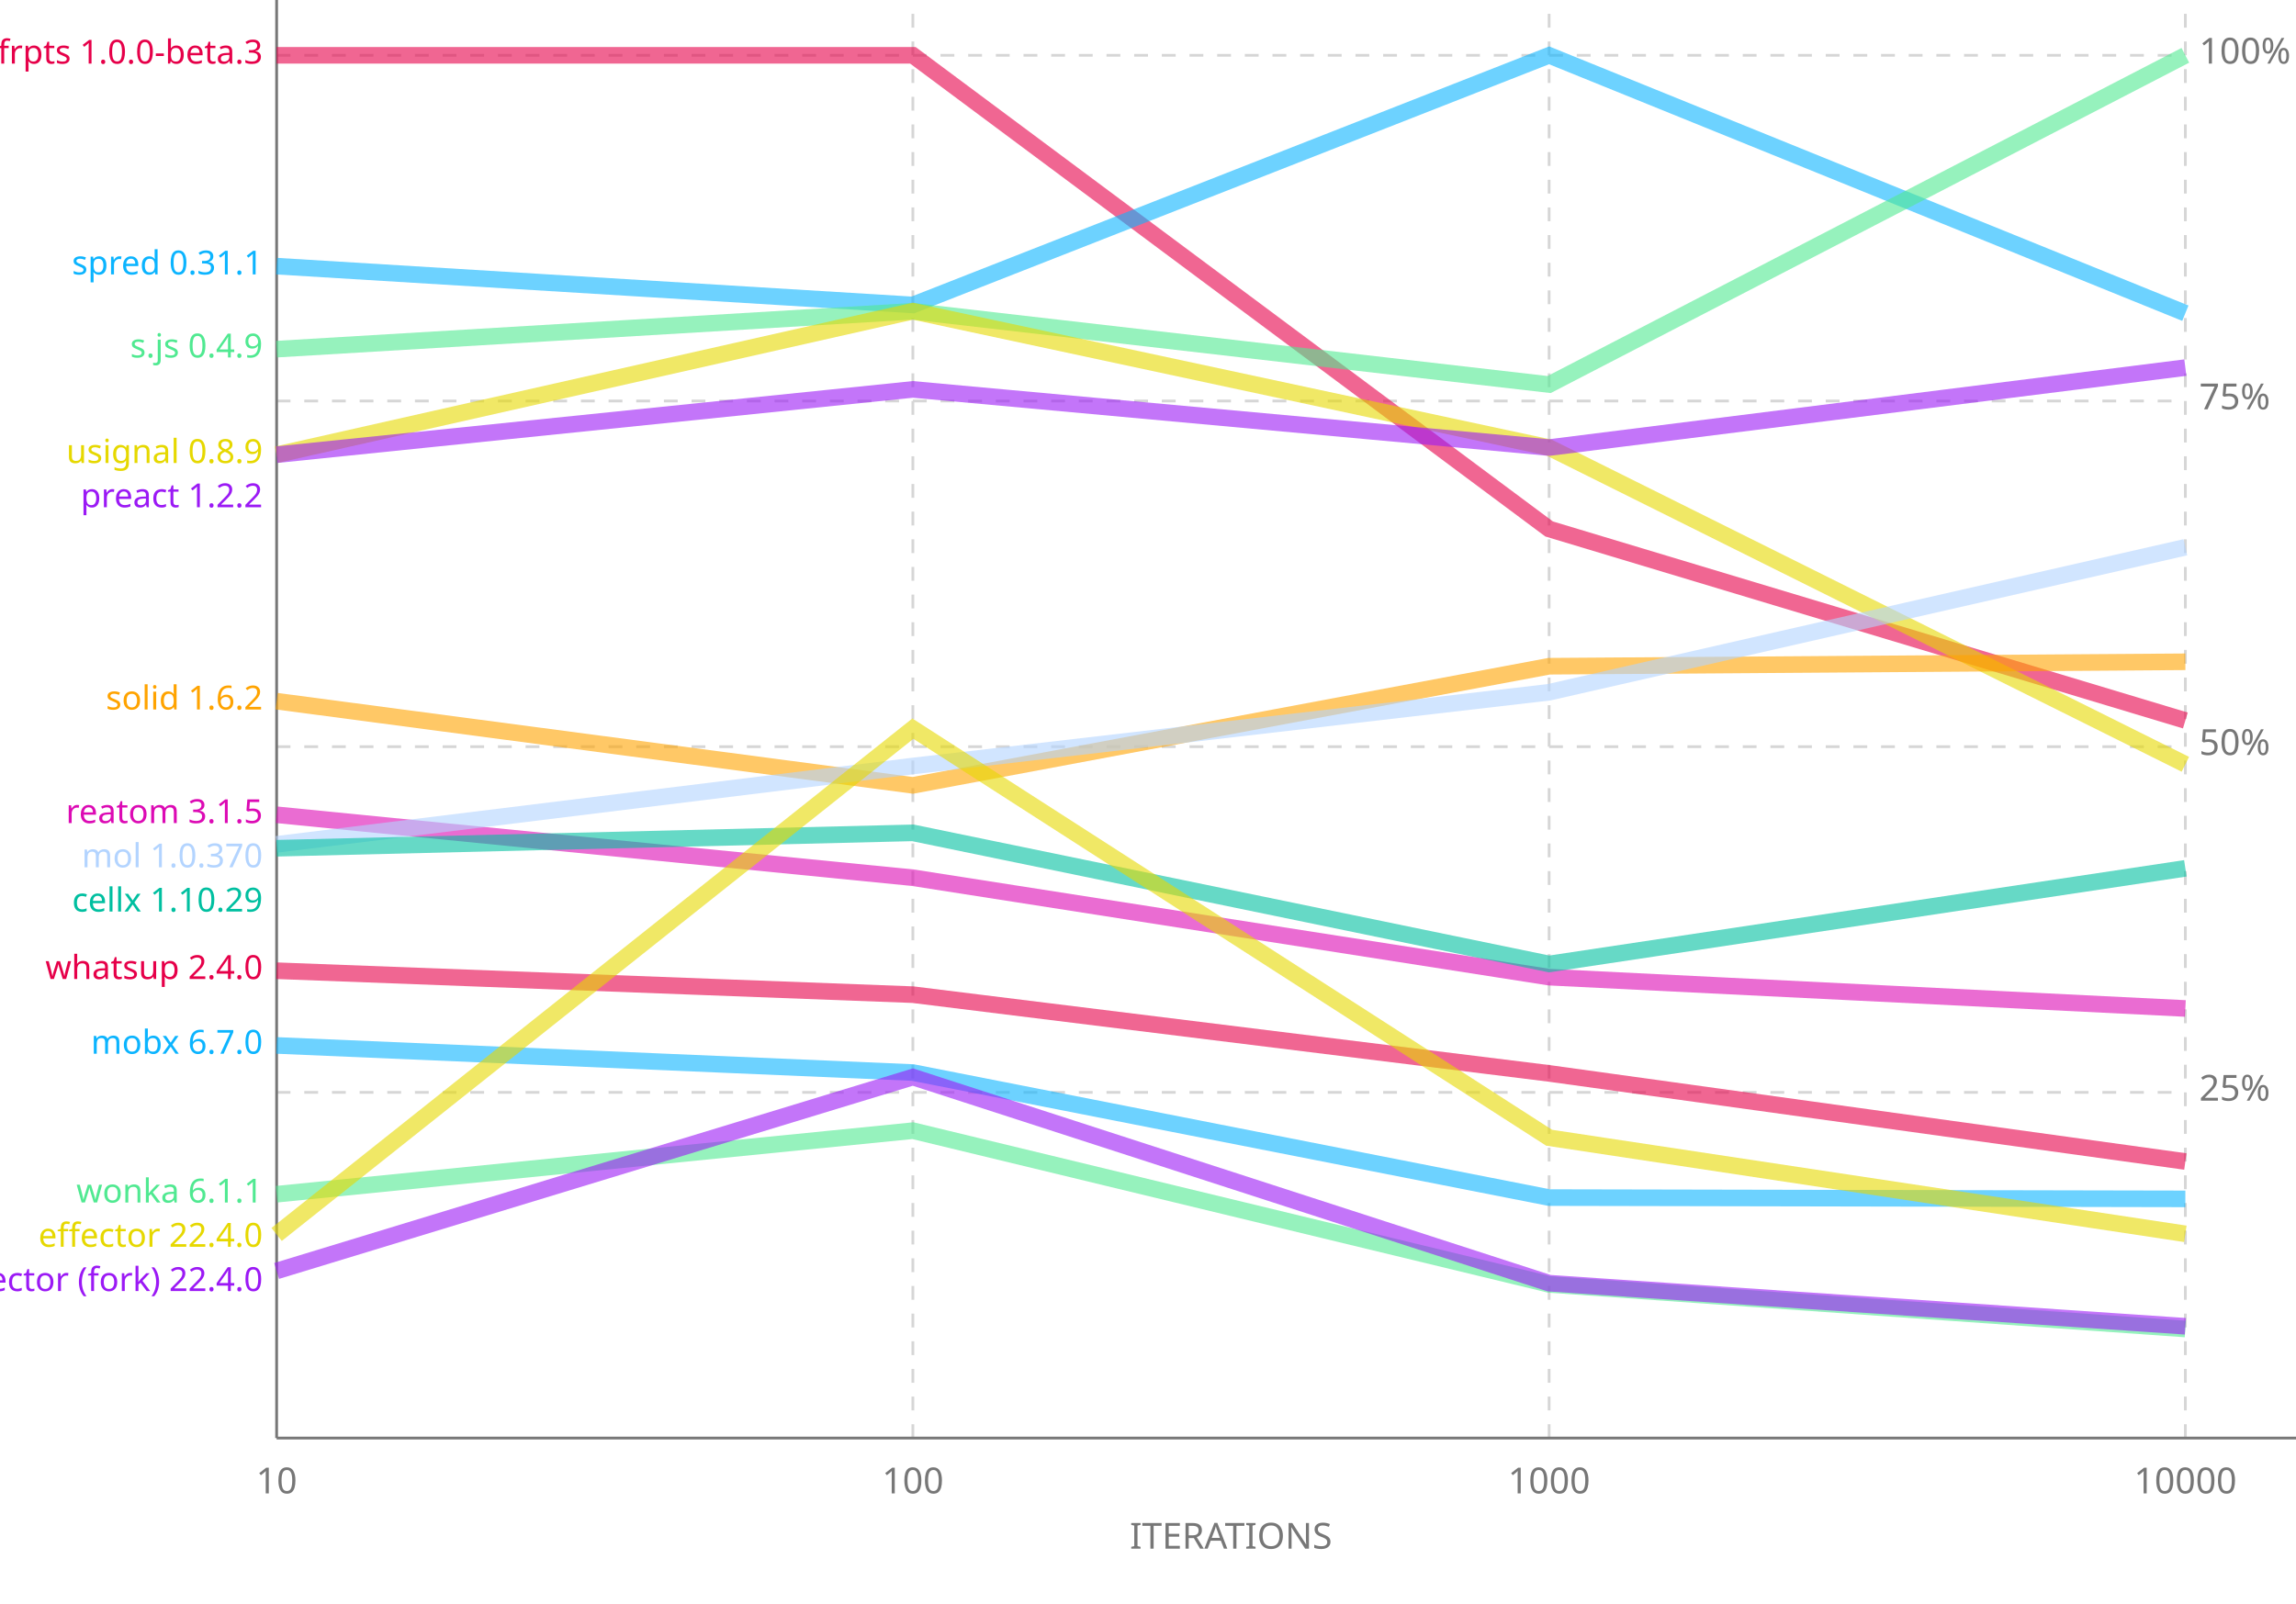
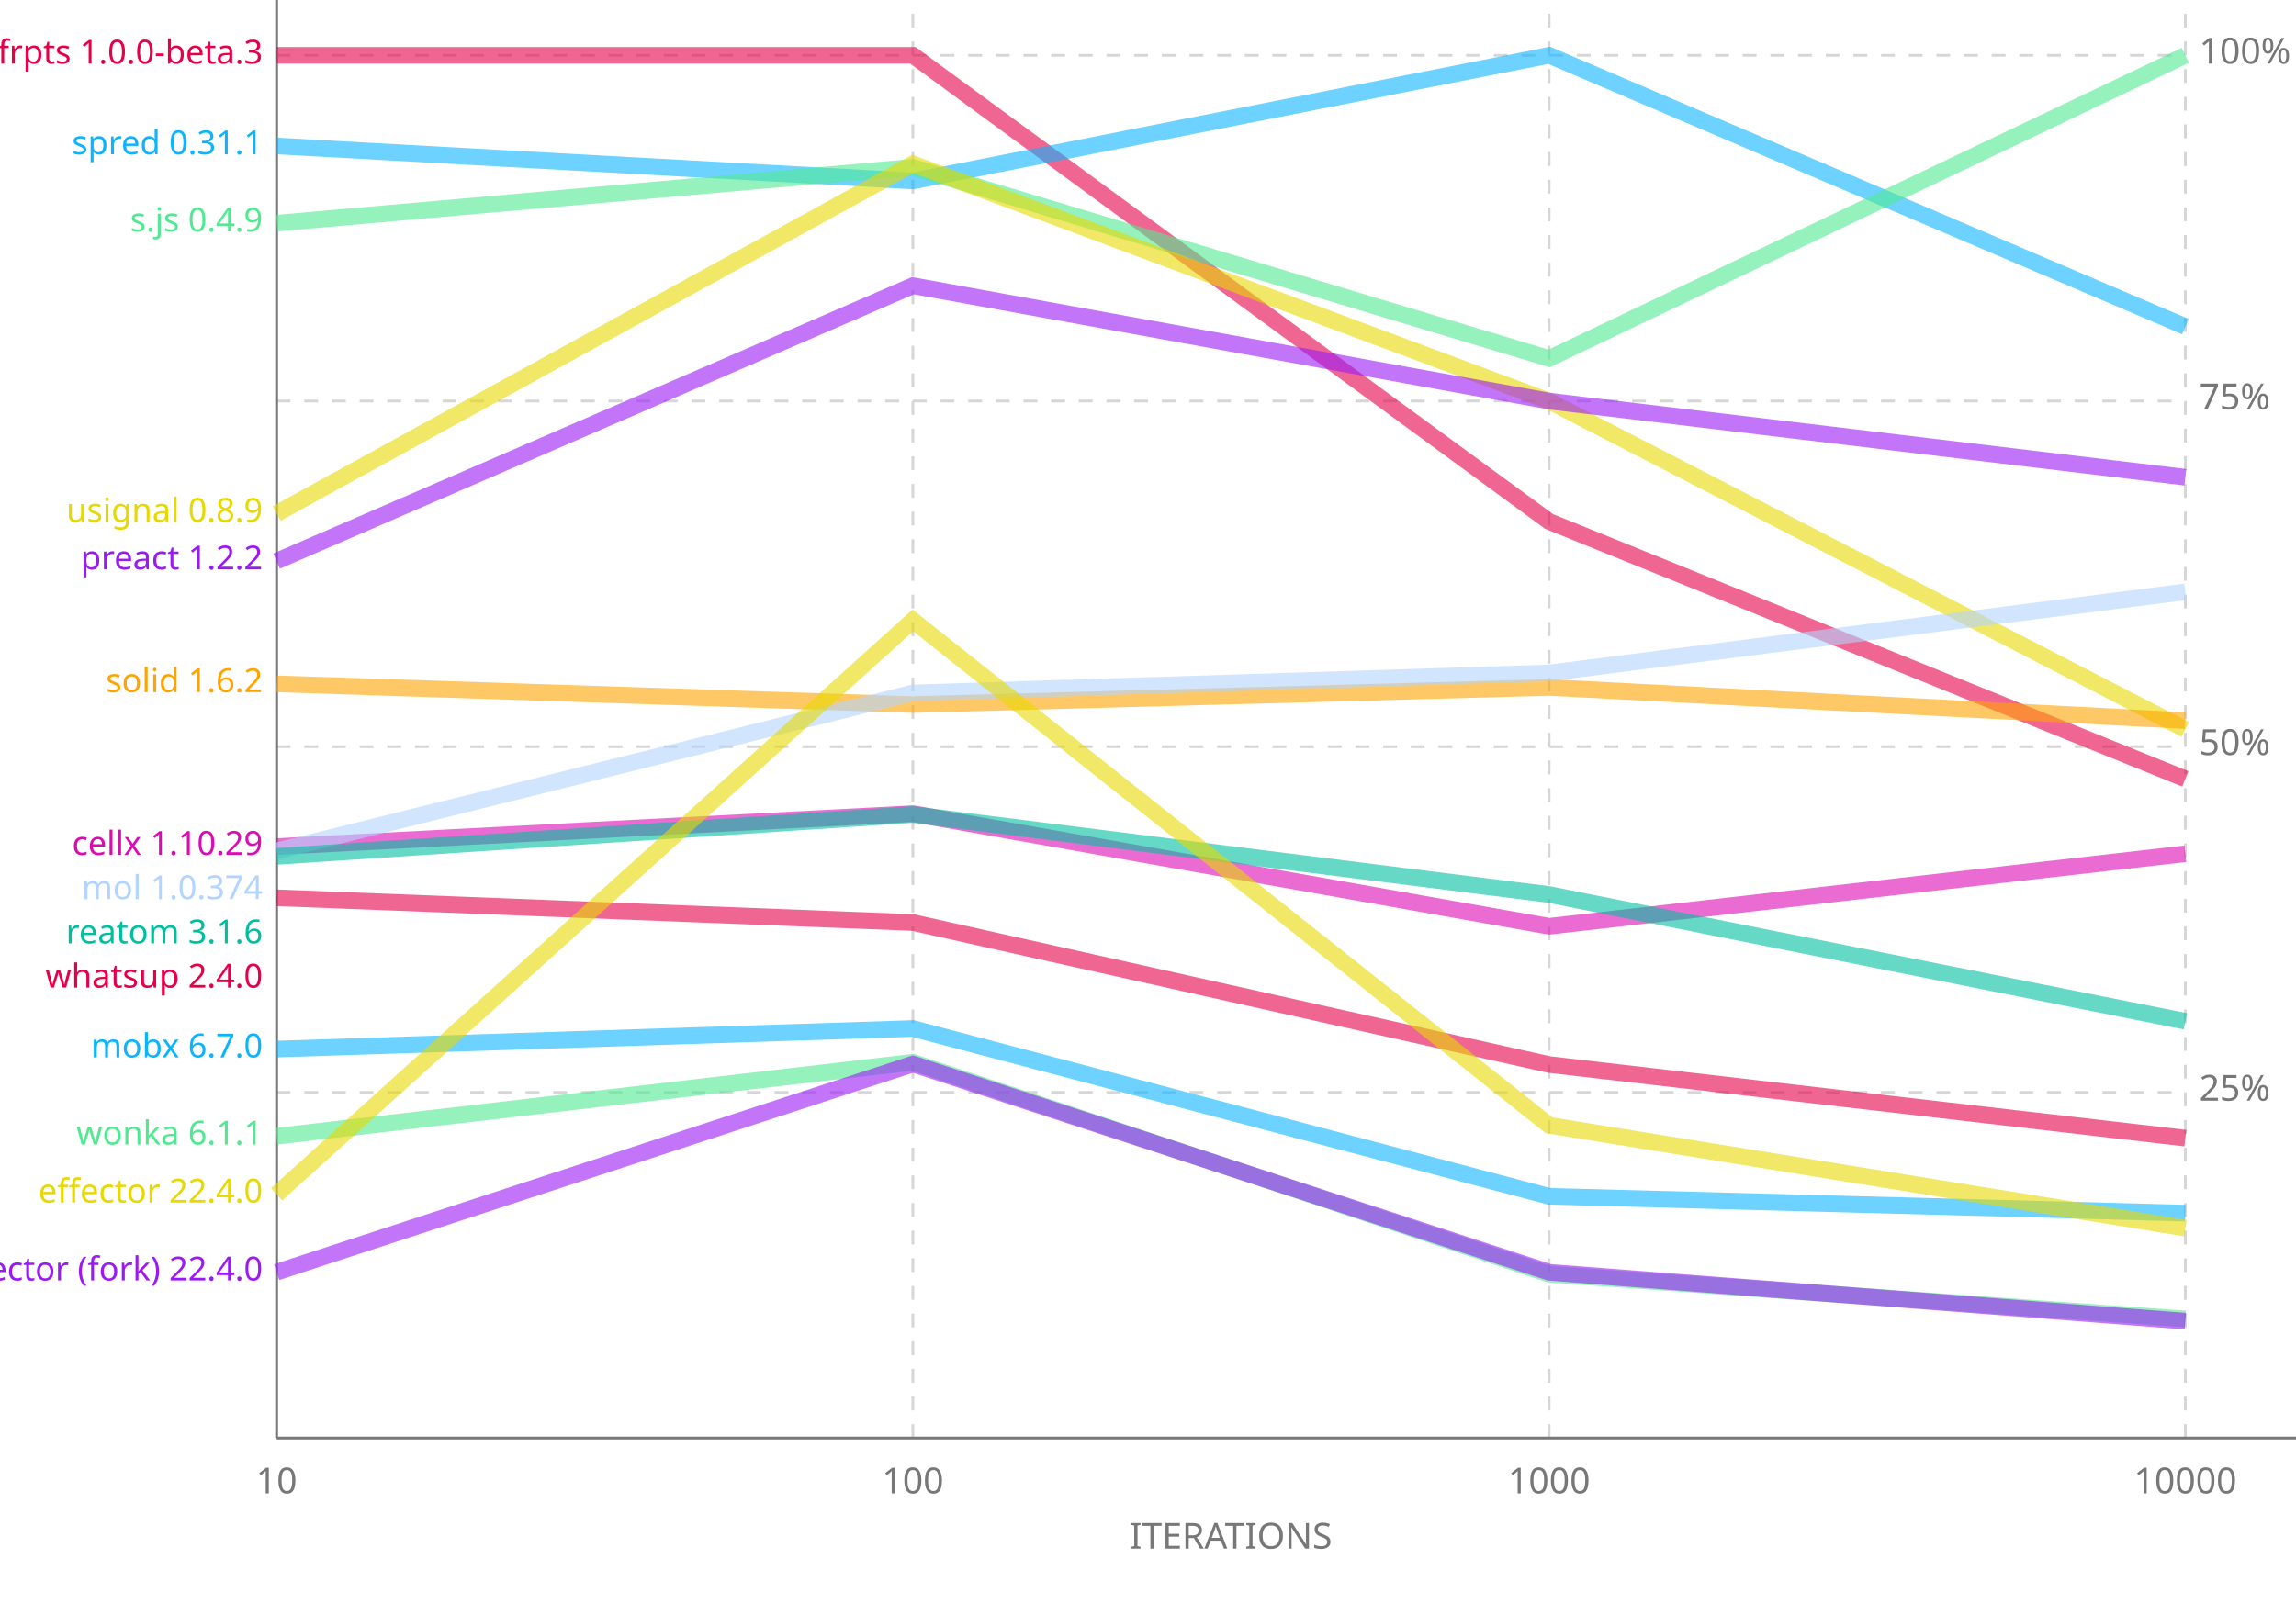
<svg xmlns="http://www.w3.org/2000/svg" id="bench-chart" viewBox="0 0 830 580">
  <style>
    #bench-chart .grid {
      stroke: #777777;
      stroke-width: 1;
    }

    #bench-chart .dashed {
      stroke: #777777;
      opacity: 0.3;
      stroke-width: 1;
      stroke-dasharray: 5, 5;
    }

    #bench-chart .labels {
      fill: #777777;
      font-size: 13px;
      font-family: sans-serif;
    }

    #bench-chart .x-labels {
      text-anchor: middle;
    }

    #bench-chart .y-labels {
      text-anchor: start;
    }

    #bench-chart .lib-label {
      font-size: 12px;
      font-family: sans-serif;
      text-anchor: end;
    }

    #bench-chart .line-med {
      stroke-width: 6;
      opacity: 0.6;
    }
  </style>
  <g class="grid">
    <line x1="100" y1="520" x2="830" y2="520" />
    <line x1="100" y1="520" x2="100" y2="0" />
  </g>
  <g class="dashed">
    <line x1="330" y1="520" x2="330" y2="0" />
    <line x1="560" y1="520" x2="560" y2="0" />
    <line x1="790" y1="520" x2="790" y2="0" />
    <line x1="100" y1="20" x2="790" y2="20" />
    <line x1="100" y1="145" x2="790" y2="145" />
    <line x1="100" y1="270" x2="790" y2="270" />
    <line x1="100" y1="395" x2="790" y2="395" />
  </g>
  <g class="labels x-labels">
    <text x="100" y="540">10</text>
    <text x="330" y="540">100</text>
    <text x="560" y="540">1000</text>
    <text x="790" y="540">10000</text>
    <text x="445" y="560">ITERATIONS</text>
  </g>
  <g class="labels y-labels">
    <text x="795" y="23">100%</text>
    <text x="795" y="148">75%</text>
    <text x="795" y="273">50%</text>
    <text x="795" y="398">25%</text>
  </g>
  <g>
    <text class="lib-label" x="95" y="23" fill="#e60049">frpts 1.0.0-beta.3</text>
-     <polyline class="line-med" fill="none" stroke="#e60049" points="100,20 330,20 560,191.271 790,260.527" />
+     <polyline class="line-med" fill="none" stroke="#e60049" points="100,20 330,20 560,188.574 790,281.653" />
  </g>
  <g>
-     <text class="lib-label" x="95" y="99.236" fill="#0bb4ff">spred 0.31.1</text>
-     <polyline class="line-med" fill="none" stroke="#0bb4ff" points="100,96.236 330,110.265 560,20 790,113.249" />
+     <text class="lib-label" x="95" y="55.782" fill="#0bb4ff">spred 0.31.1</text>
+     <polyline class="line-med" fill="none" stroke="#0bb4ff" points="100,52.782 330,65.434 560,20 790,118.093" />
  </g>
  <g>
-     <text class="lib-label" x="95" y="129.253" fill="#50e991">s.js 0.4.9</text>
-     <polyline class="line-med" fill="none" stroke="#50e991" points="100,126.253 330,112.548 560,139.051 790,20" />
+     <text class="lib-label" x="95" y="83.696" fill="#50e991">s.js 0.4.9</text>
+     <polyline class="line-med" fill="none" stroke="#50e991" points="100,80.696 330,60.481 560,129.628 790,20" />
  </g>
  <g>
-     <text class="lib-label" x="95" y="167.414" fill="#e6d800">usignal 0.8.9</text>
-     <polyline class="line-med" fill="none" stroke="#e6d800" points="100,164.414 330,112.519 560,161.839 790,276.364" />
+     <text class="lib-label" x="95" y="188.694" fill="#e6d800">usignal 0.8.9</text>
+     <polyline class="line-med" fill="none" stroke="#e6d800" points="100,185.694 330,59.252 560,145.028 790,263.768" />
  </g>
  <g>
-     <text class="lib-label" x="95" y="183.414" fill="#9b19f5">preact 1.2.2</text>
-     <polyline class="line-med" fill="none" stroke="#9b19f5" points="100,164.414 330,140.804 560,161.839 790,132.928" />
+     <text class="lib-label" x="95" y="205.889" fill="#9b19f5">preact 1.2.2</text>
+     <polyline class="line-med" fill="none" stroke="#9b19f5" points="100,202.889 330,103.296 560,145.028 790,172.57" />
  </g>
  <g>
-     <text class="lib-label" x="95" y="256.545" fill="#ffa300">solid 1.6.2</text>
-     <polyline class="line-med" fill="none" stroke="#ffa300" points="100,253.545 330,283.987 560,240.909 790,239.298" />
+     <text class="lib-label" x="95" y="250.27" fill="#ffa300">solid 1.6.2</text>
+     <polyline class="line-med" fill="none" stroke="#ffa300" points="100,247.27 330,254.772 560,248.569 790,260.585" />
  </g>
  <g>
-     <text class="lib-label" x="95" y="297.618" fill="#dc0ab4">reatom 3.1.5</text>
-     <polyline class="line-med" fill="none" stroke="#dc0ab4" points="100,294.618 330,317.382 560,353.335 790,364.66" />
+     <text class="lib-label" x="95" y="309.119" fill="#dc0ab4">cellx 1.10.29</text>
+     <polyline class="line-med" fill="none" stroke="#dc0ab4" points="100,306.119 330,294.217 560,334.943 790,308.716" />
  </g>
  <g>
-     <text class="lib-label" x="95" y="313.618" fill="#b3d4ff">mol 1.0.370</text>
-     <polyline class="line-med" fill="none" stroke="#b3d4ff" points="100,305.311 330,276.988 560,250.317 790,197.887" />
+     <text class="lib-label" x="95" y="325.119" fill="#b3d4ff">mol 1.0.374</text>
+     <polyline class="line-med" fill="none" stroke="#b3d4ff" points="100,307.71 330,250.555 560,243.319 790,214.003" />
  </g>
  <g>
-     <text class="lib-label" x="95" y="329.618" fill="#00bfa0">cellx 1.10.29</text>
-     <polyline class="line-med" fill="none" stroke="#00bfa0" points="100,306.724 330,301.156 560,348.565 790,313.985" />
+     <text class="lib-label" x="95" y="341.119" fill="#00bfa0">reatom 3.1.6</text>
+     <polyline class="line-med" fill="none" stroke="#00bfa0" points="100,309.666 330,294.519 560,323.459 790,369.3" />
  </g>
  <g>
-     <text class="lib-label" x="95" y="354.008" fill="#e60049">whatsup 2.4.0</text>
-     <polyline class="line-med" fill="none" stroke="#e60049" points="100,351.008 330,359.668 560,388.136 790,420" />
+     <text class="lib-label" x="95" y="357.119" fill="#e60049">whatsup 2.4.0</text>
+     <polyline class="line-med" fill="none" stroke="#e60049" points="100,324.632 330,333.581 560,384.934 790,411.553" />
  </g>
  <g>
-     <text class="lib-label" x="95" y="381.025" fill="#0bb4ff">mobx 6.7.0</text>
-     <polyline class="line-med" fill="none" stroke="#0bb4ff" points="100,378.025 330,387.825 560,433.045 790,433.513" />
+     <text class="lib-label" x="95" y="382.347" fill="#0bb4ff">mobx 6.7.0</text>
+     <polyline class="line-med" fill="none" stroke="#0bb4ff" points="100,379.347 330,371.905 560,432.578 790,438.665" />
  </g>
  <g>
-     <text class="lib-label" x="95" y="434.828" fill="#50e991">wonka 6.1.1</text>
-     <polyline class="line-med" fill="none" stroke="#50e991" points="100,431.828 330,408.845 560,464.445 790,480.559" />
+     <text class="lib-label" x="95" y="413.858" fill="#50e991">wonka 6.1.1</text>
+     <polyline class="line-med" fill="none" stroke="#50e991" points="100,410.858 330,384.1 560,460.748 790,476.94" />
  </g>
  <g>
-     <text class="lib-label" x="95" y="450.828" fill="#e6d800">effector 22.4.0</text>
-     <polyline class="line-med" fill="none" stroke="#e6d800" points="100,446.378 330,263.477 560,411.4 790,446.153" />
+     <text class="lib-label" x="95" y="434.834" fill="#e6d800">effector 22.4.0</text>
+     <polyline class="line-med" fill="none" stroke="#e6d800" points="100,431.834 330,224.331 560,406.905 790,444.087" />
  </g>
  <g>
-     <text class="lib-label" x="95" y="466.828" fill="#9b19f5">effector (fork) 22.4.0</text>
-     <polyline class="line-med" fill="none" stroke="#9b19f5" points="100,459.575 330,389.464 560,463.992 790,479.579" />
+     <text class="lib-label" x="95" y="463.016" fill="#9b19f5">effector (fork) 22.4.0</text>
+     <polyline class="line-med" fill="none" stroke="#9b19f5" points="100,460.016 330,384.748 560,460.063 790,477.741" />
  </g>
</svg>
